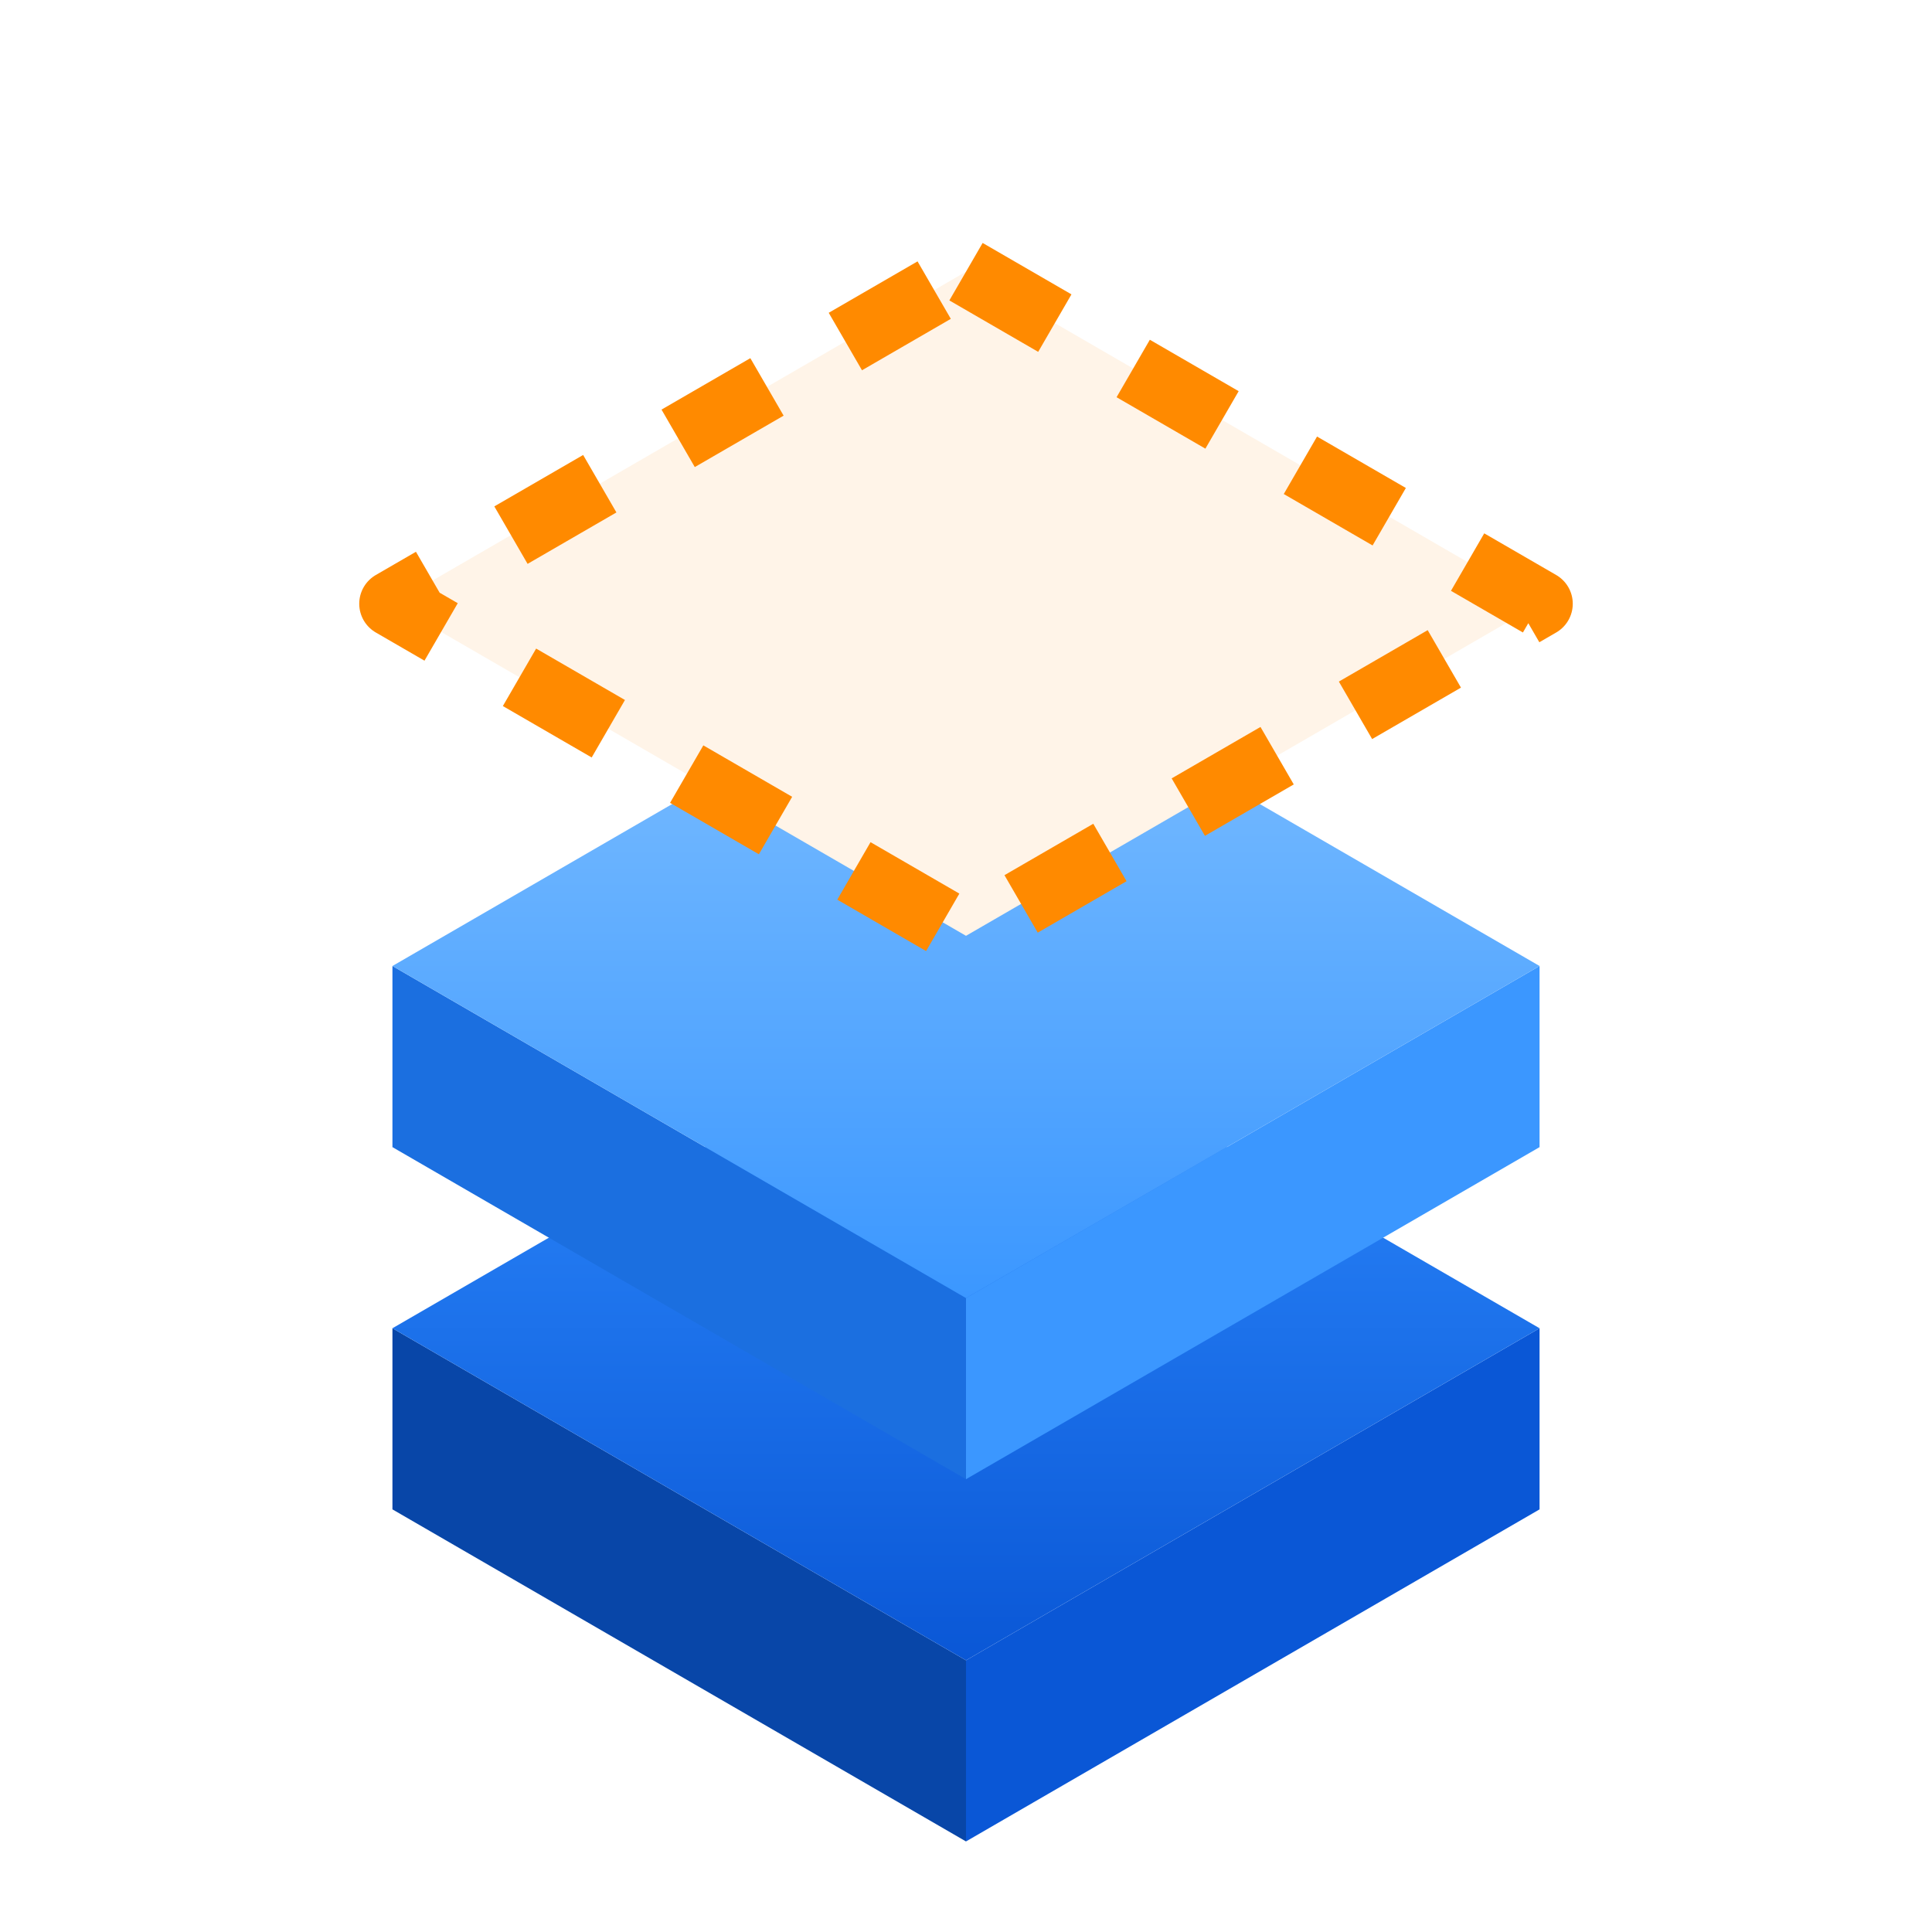
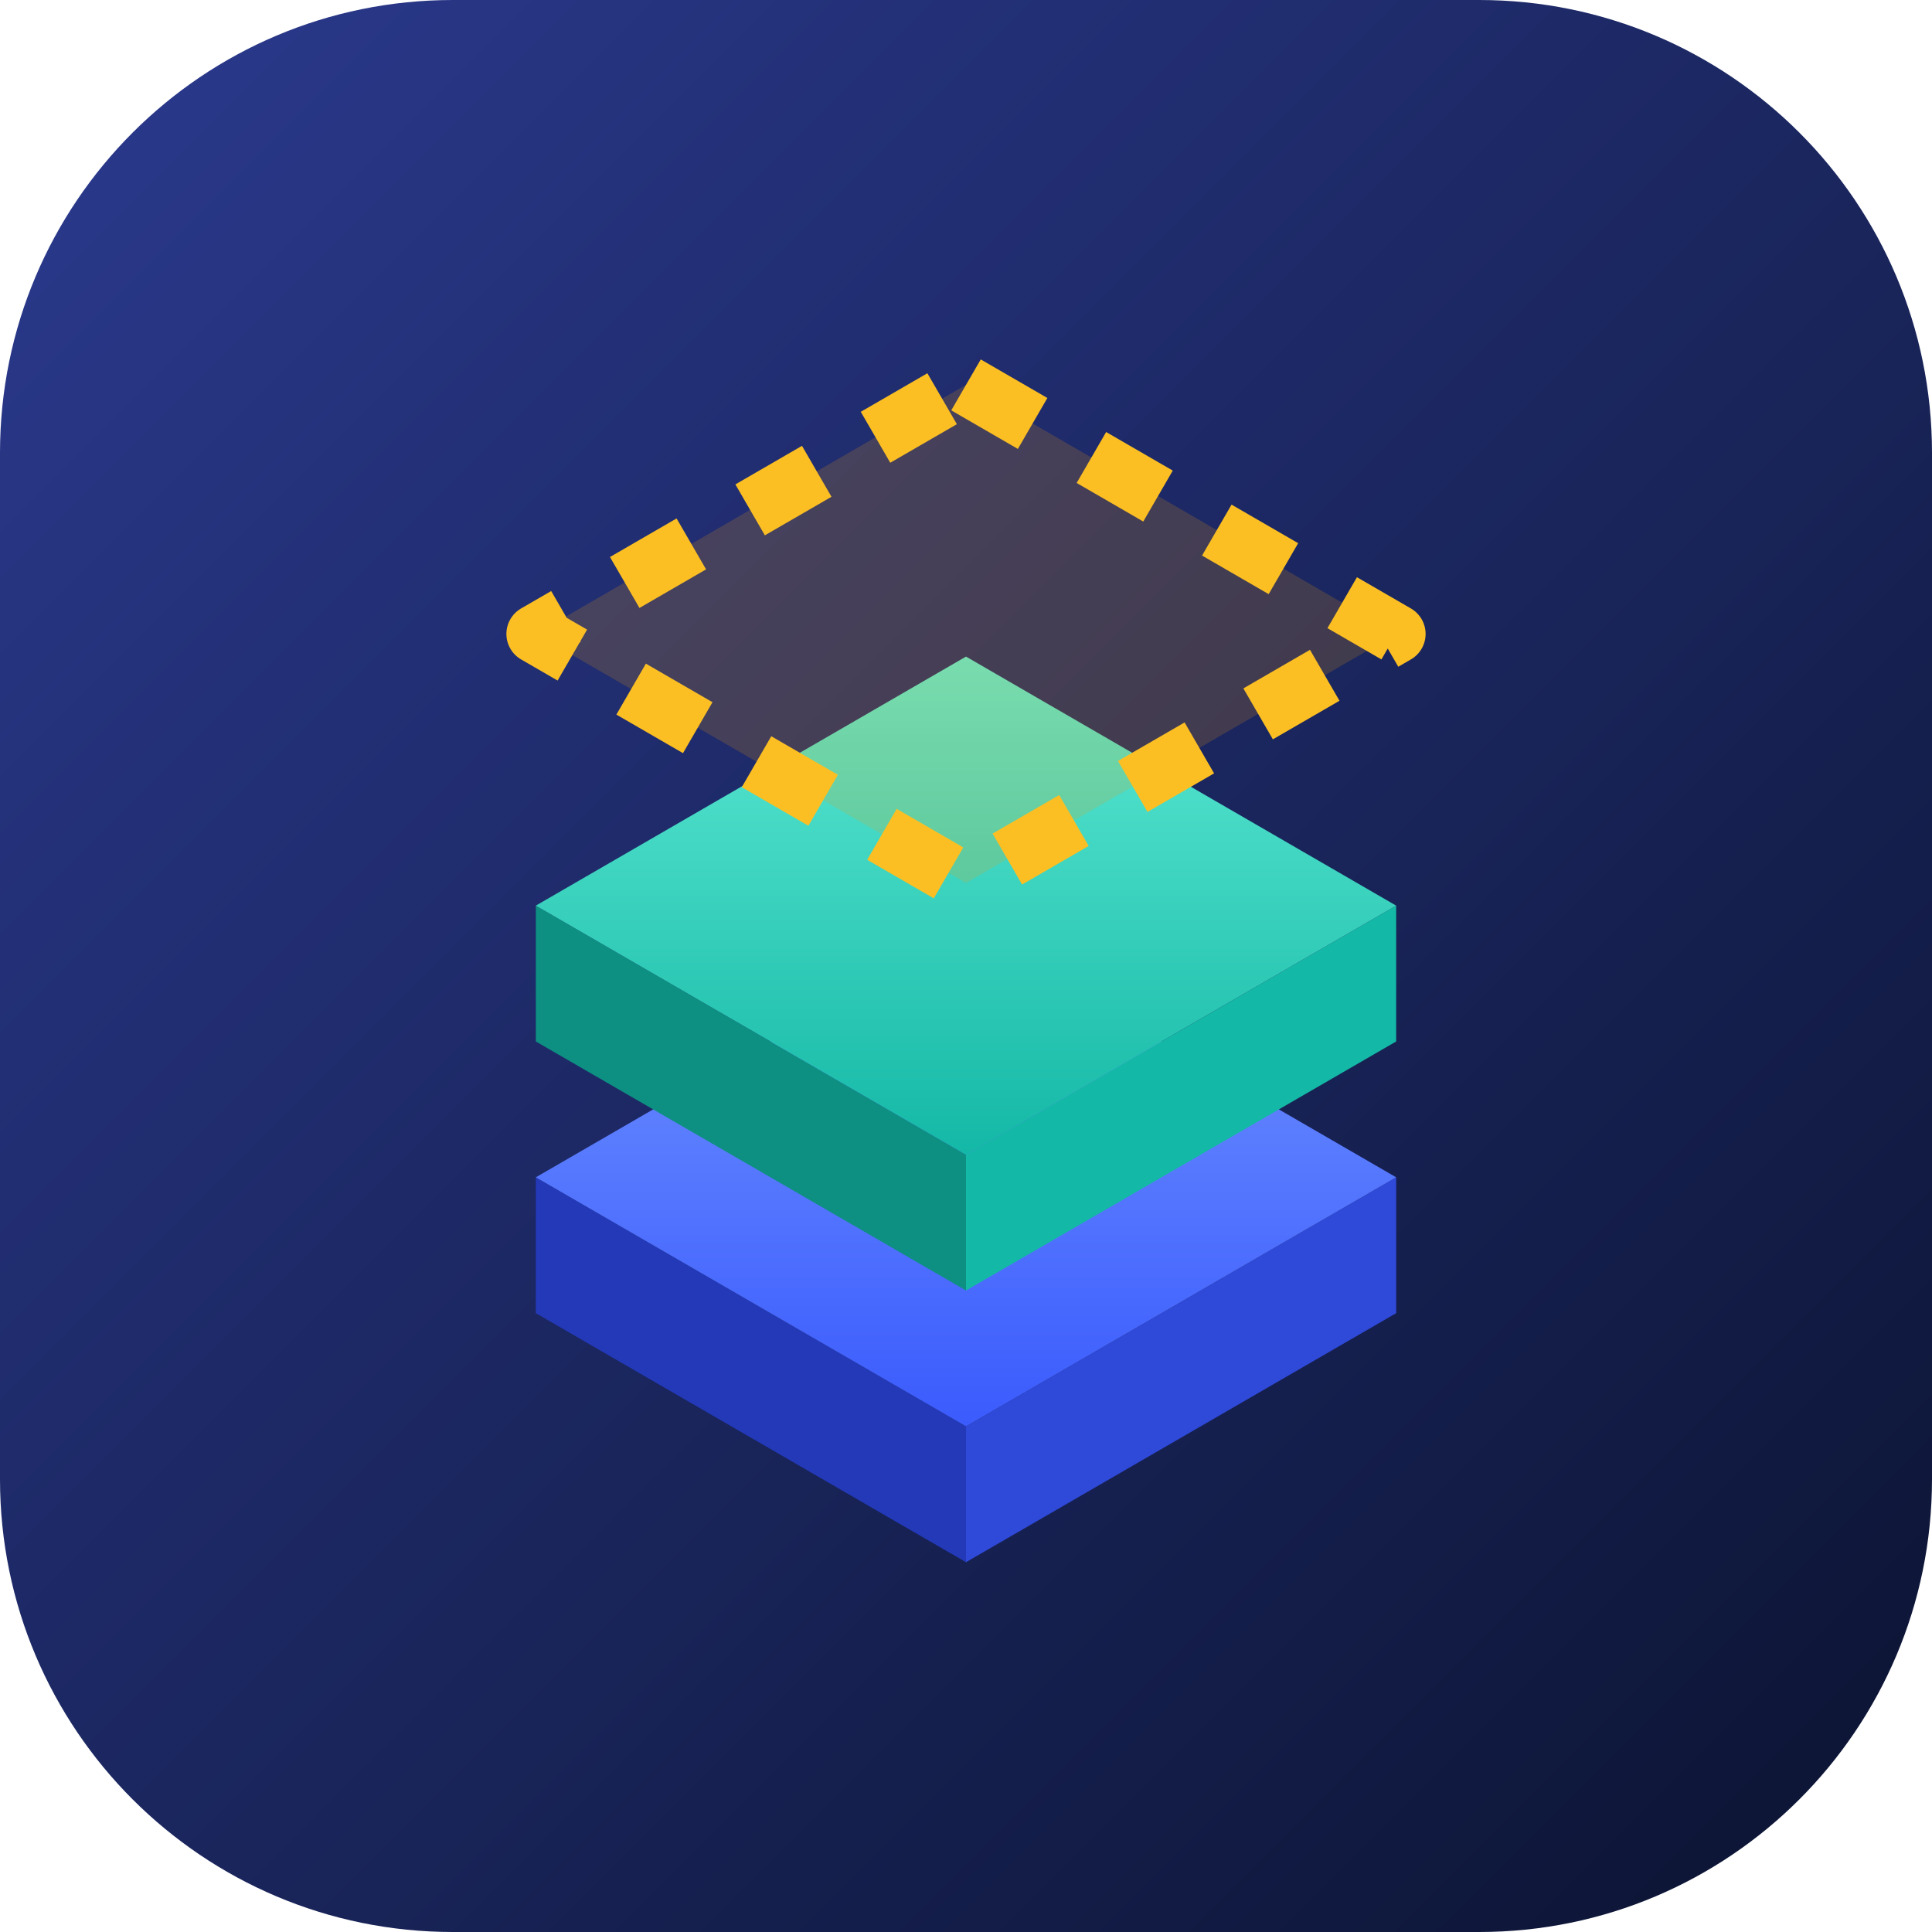
<svg xmlns="http://www.w3.org/2000/svg" viewBox="0 0 64 64" aria-hidden="true">
  <defs>
+     <linearGradient id="fvbg" x1="0" y1="0" x2="1" y2="1">
+       <stop offset="0" stop-color="#2b3a8f" />
+       <stop offset="1" stop-color="#0b1330" />
+     </linearGradient>
    <linearGradient id="fva" x1="0" y1="0" x2="0" y2="1">
-       <stop offset="0" stop-color="#2f8cff" />
-       <stop offset="1" stop-color="#0a57d6" />
+       <stop offset="0" stop-color="#6f93ff" />
+       <stop offset="1" stop-color="#3b5bfd" />
    </linearGradient>
    <linearGradient id="fvb" x1="0" y1="0" x2="0" y2="1">
-       <stop offset="0" stop-color="#7fc0ff" />
-       <stop offset="1" stop-color="#3b97ff" />
+       <stop offset="0" stop-color="#5eead4" />
+       <stop offset="1" stop-color="#14b8a6" />
    </linearGradient>
  </defs>
-   <path d="M13 44L32 55L32 61L13 50Z" fill="#0846a8" />
-   <path d="M51 44L32 55L32 61L51 50Z" fill="#0a57d6" />
-   <path d="M32 33L51 44L32 55L13 44Z" fill="url(#fva)" />
-   <path d="M13 32L32 43L32 49L13 38Z" fill="#1b6fe0" />
-   <path d="M51 32L32 43L32 49L51 38Z" fill="#3b97ff" />
-   <path d="M32 21L51 32L32 43L13 32Z" fill="url(#fvb)" />
-   <path d="M32 9L51 20L32 31L13 20Z" fill="#fff4e8" stroke="#ff8a00" stroke-width="2.2" stroke-dasharray="3.4 3" stroke-linejoin="round" />
+   <rect width="64" height="64" rx="15" fill="url(#fvbg)" />
+   <g transform="translate(8 6) scale(.75)">
+     <path d="M13 44L32 55L32 61L13 50Z" fill="#2339b8" />
+     <path d="M51 44L32 55L32 61L51 50Z" fill="#2f49d9" />
+     <path d="M32 33L51 44L32 55L13 44Z" fill="url(#fva)" />
+     <path d="M13 32L32 43L32 49L13 38Z" fill="#0d8f82" />
+     <path d="M51 32L32 43L32 49L51 38Z" fill="#14b8a6" />
+     <path d="M32 21L51 32L32 43L13 32Z" fill="url(#fvb)" />
+     <path d="M32 9L51 20L32 31L13 20Z" fill="#f59e0b" fill-opacity=".18" stroke="#fbbf24" stroke-width="2.6" stroke-dasharray="3.4 3" stroke-linejoin="round" />
+   </g>
</svg>
